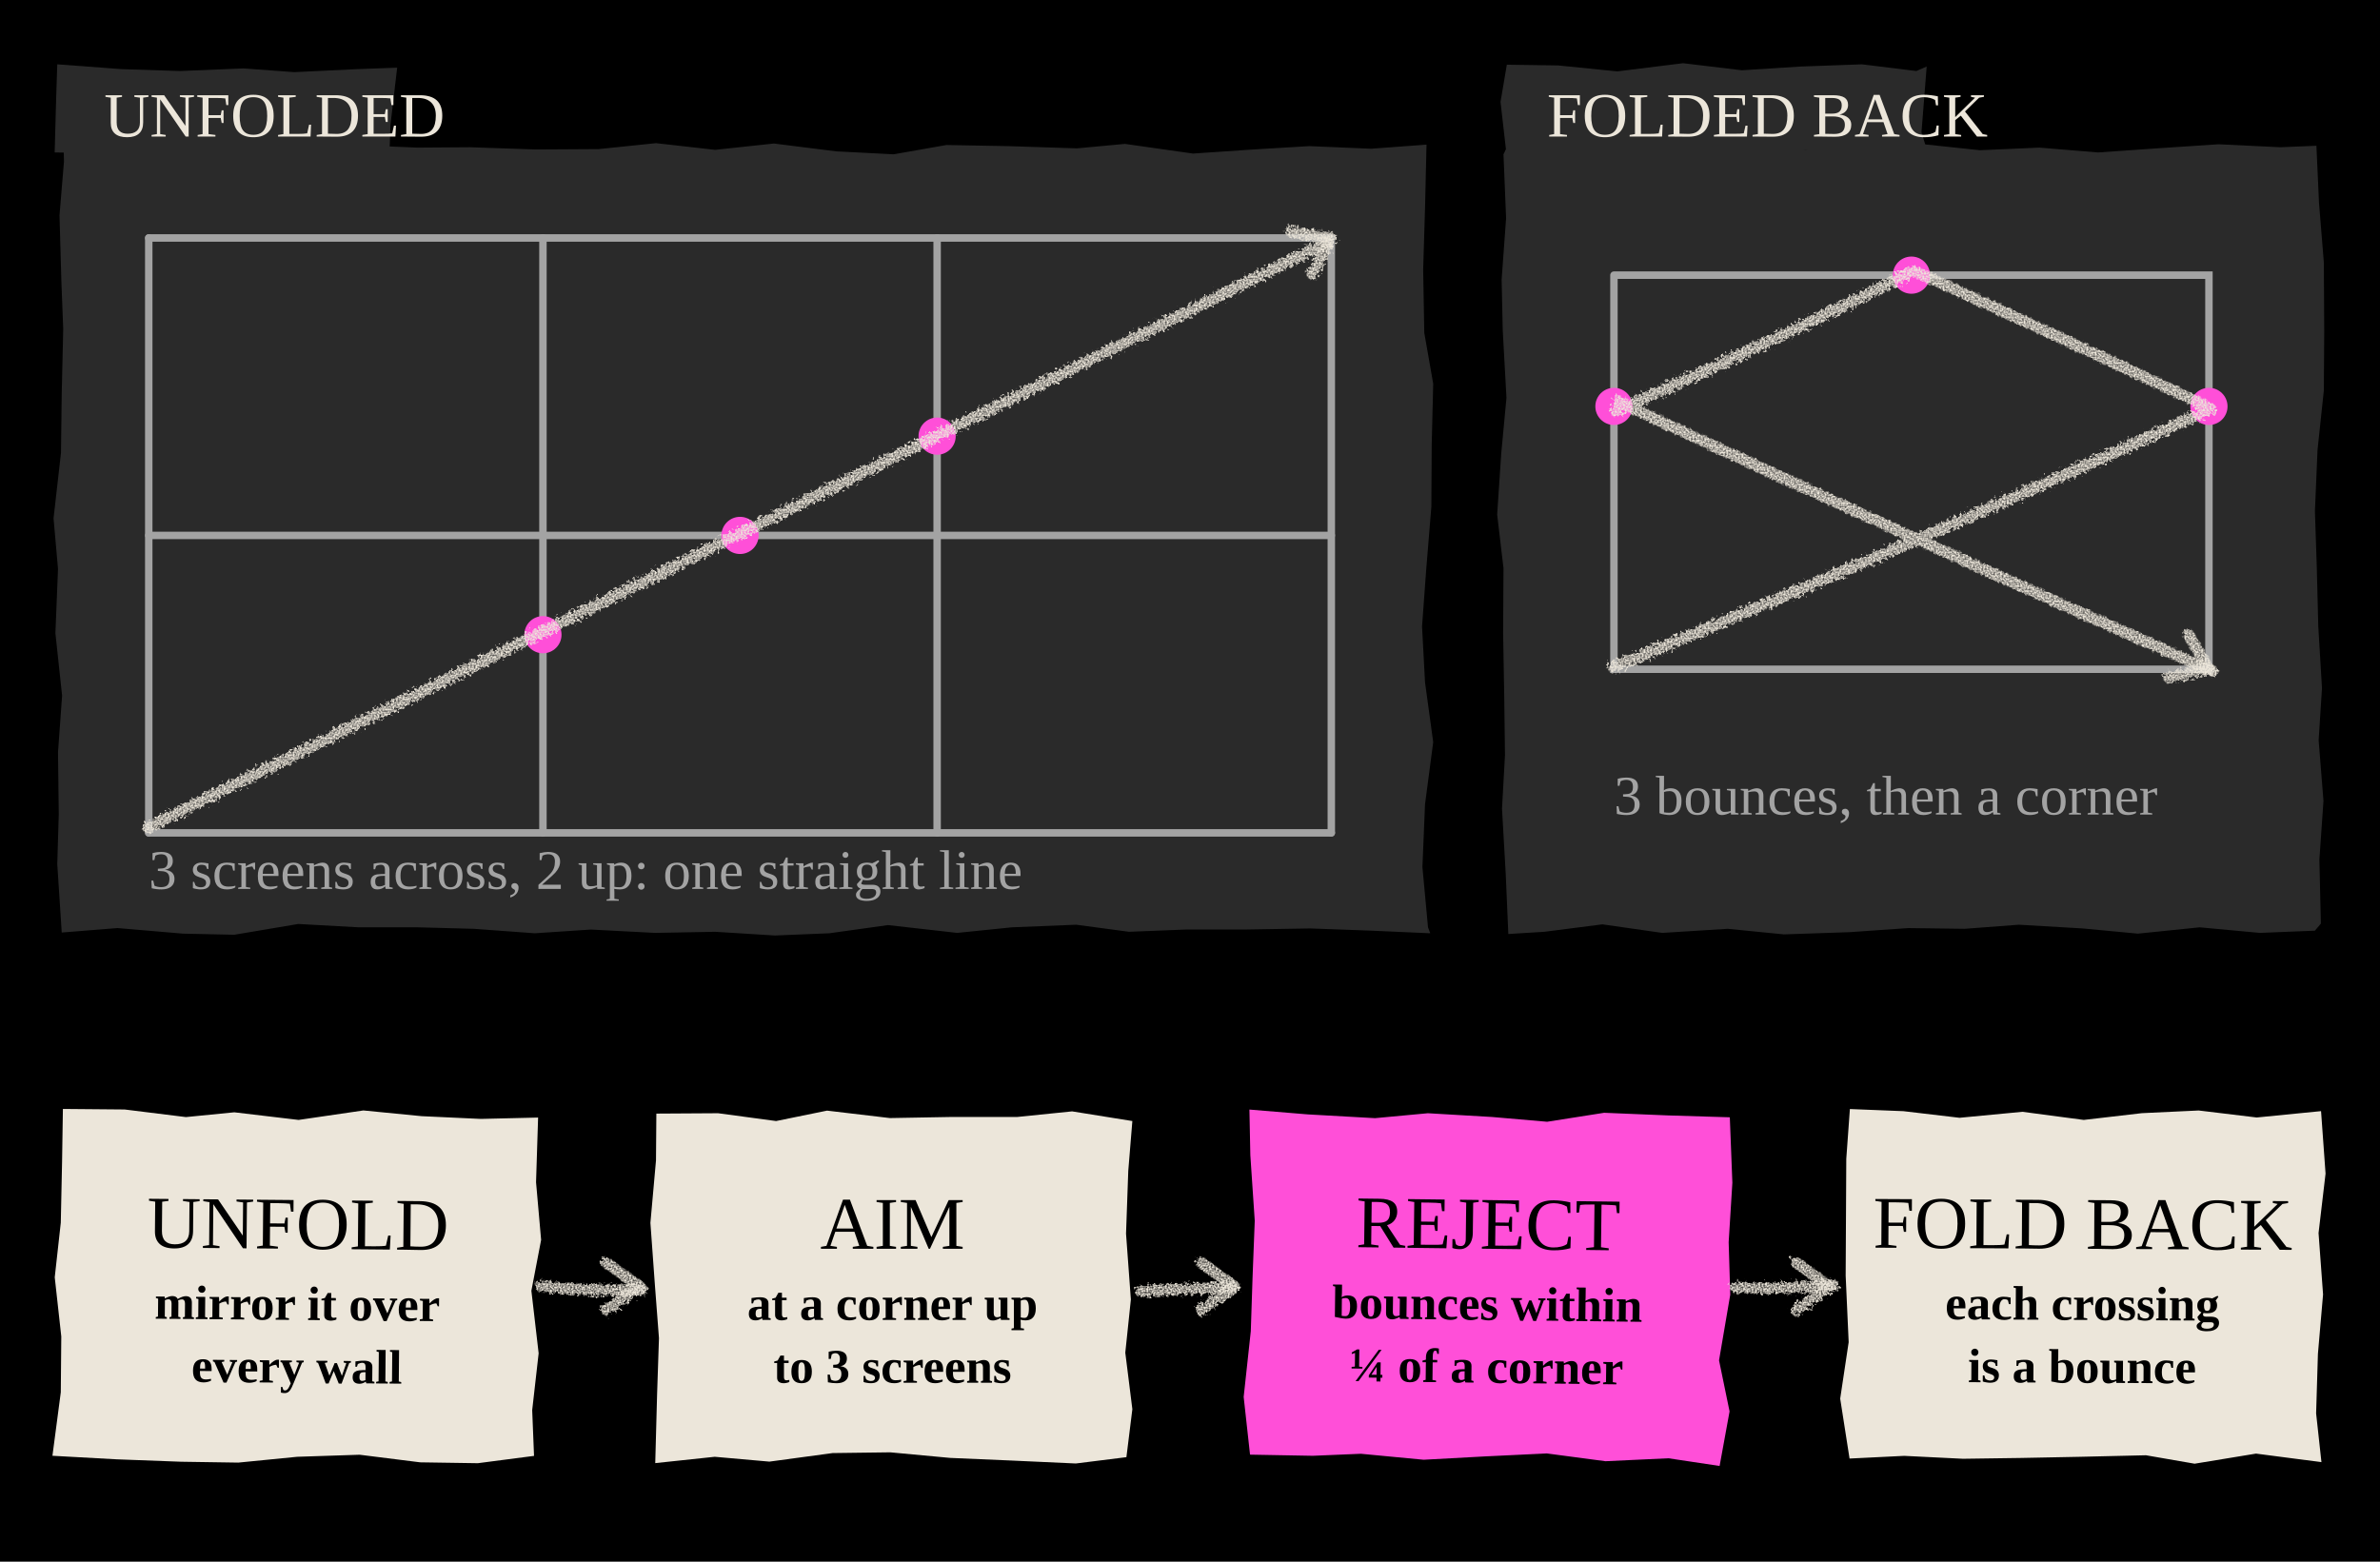
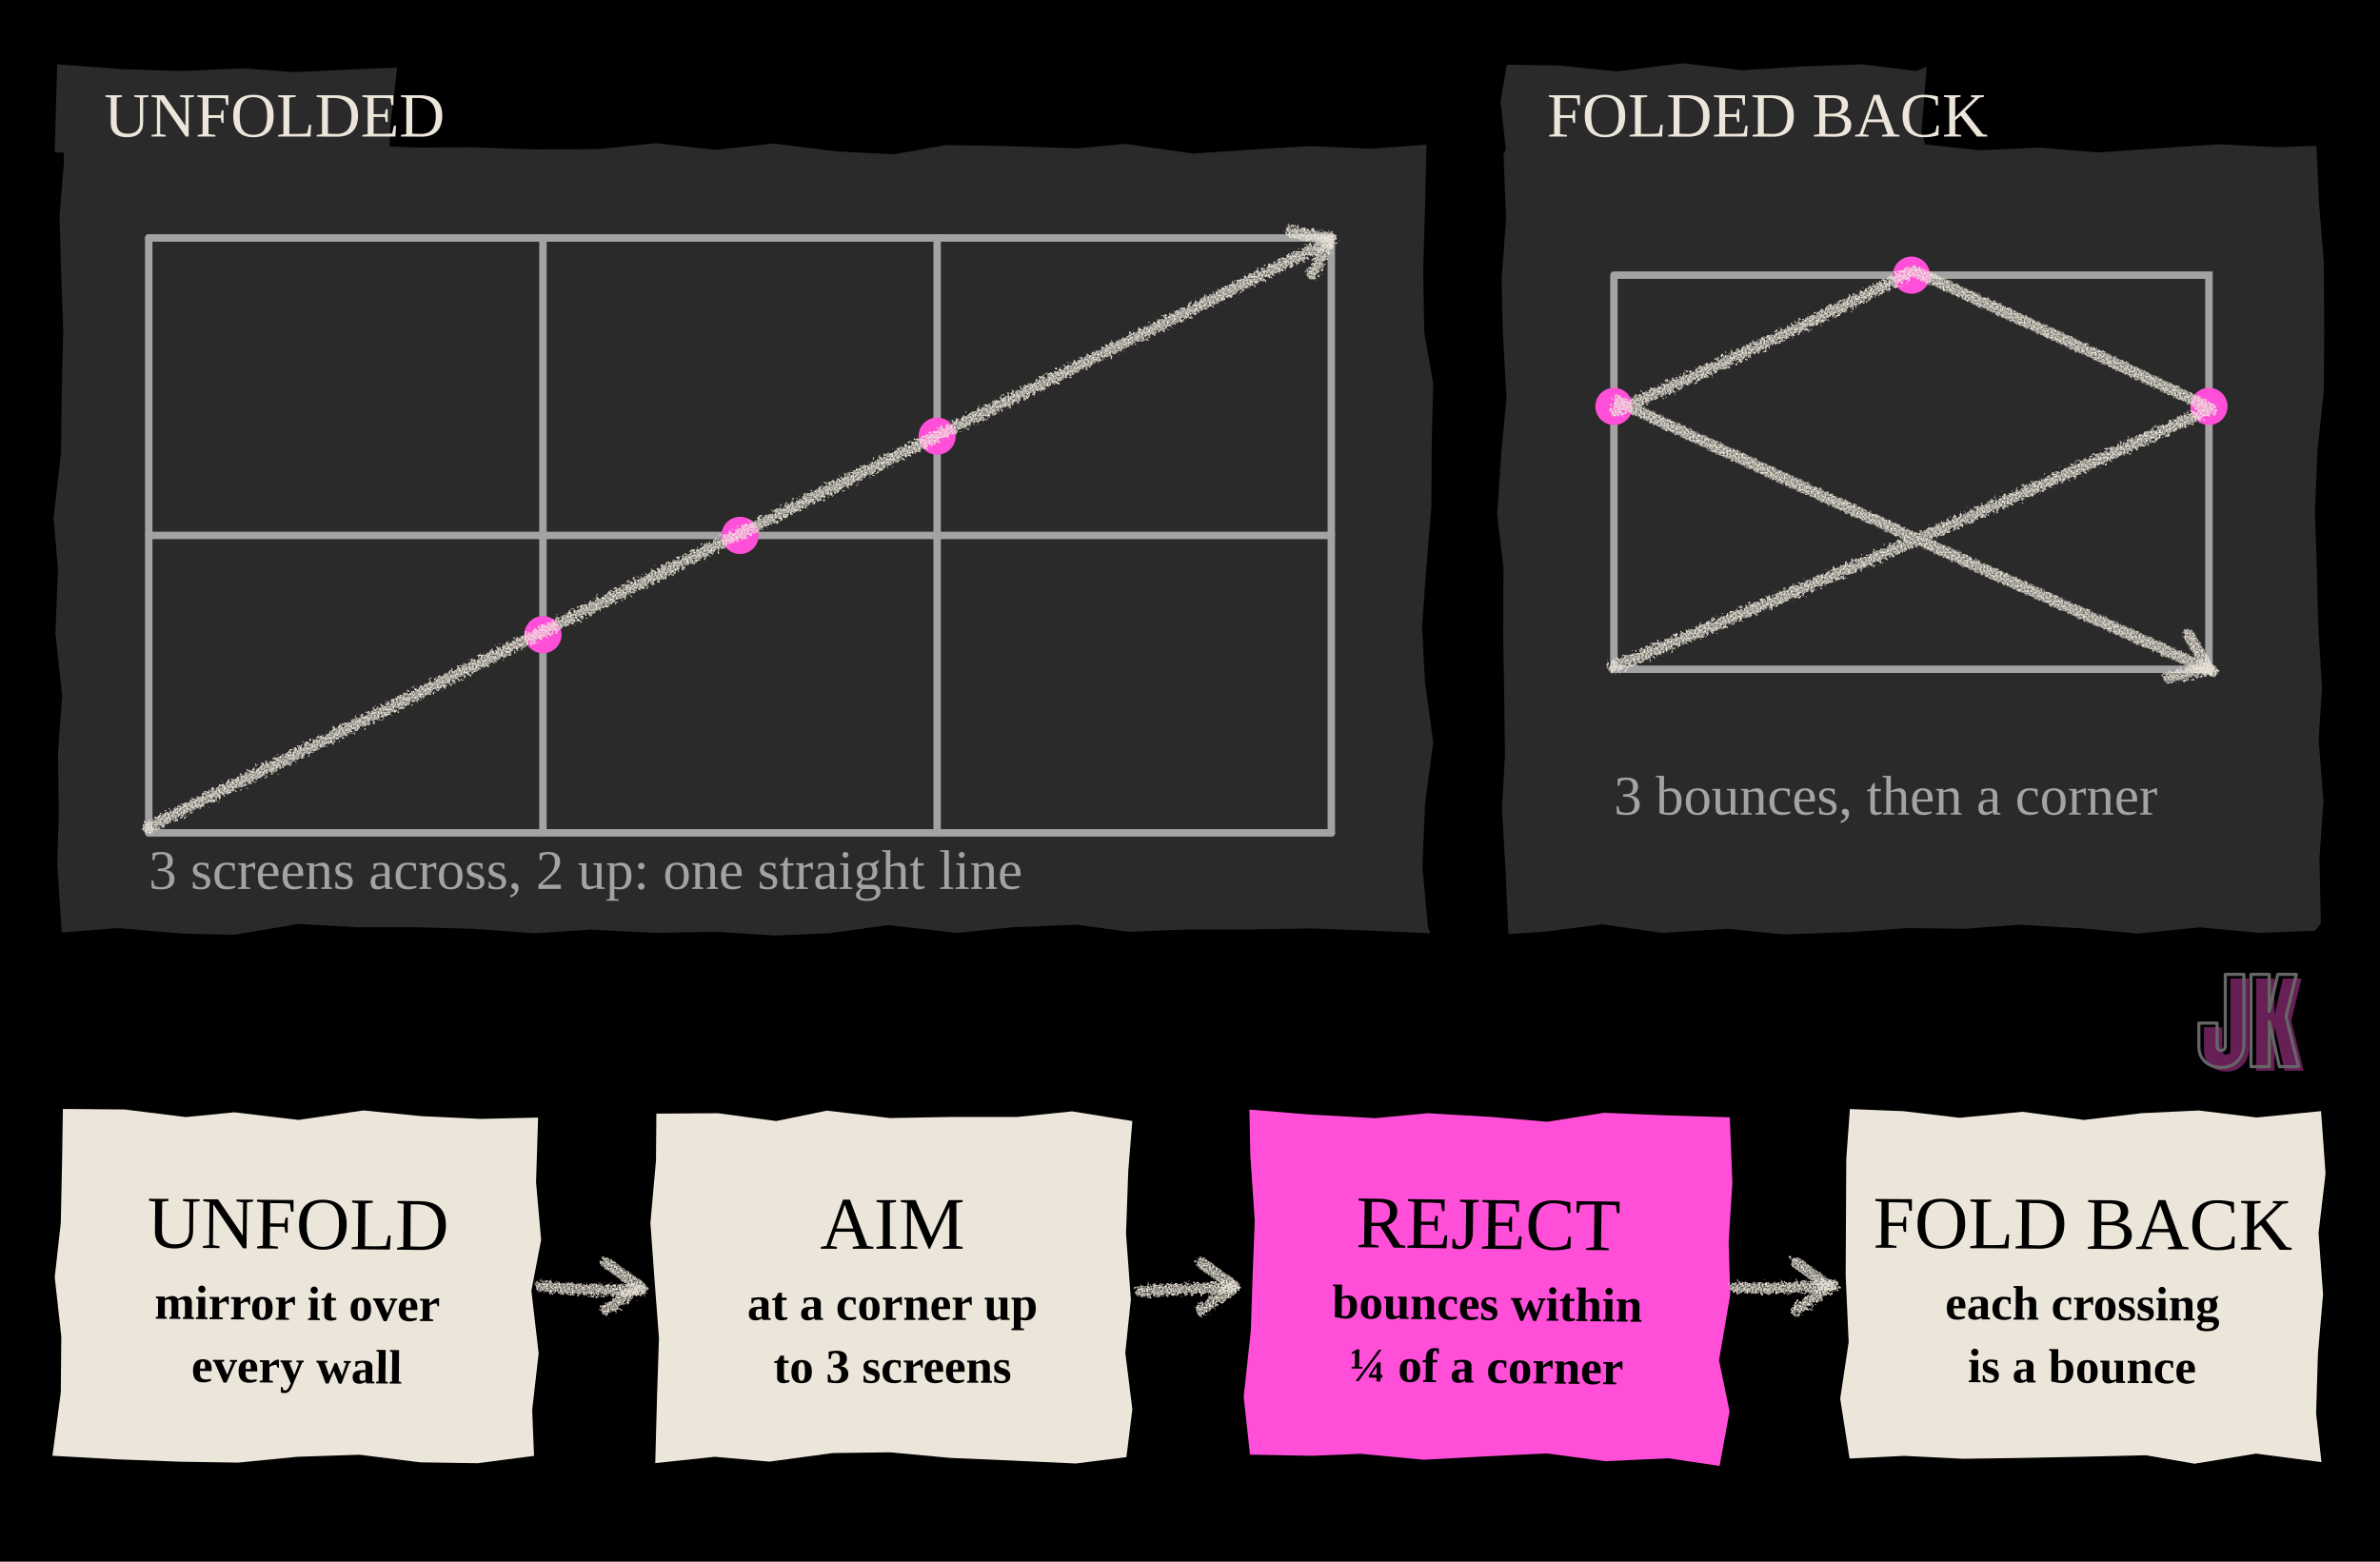
<svg xmlns="http://www.w3.org/2000/svg" viewBox="0 0 640 420" width="640" height="420" role="img" aria-label="How Nothing But Corners aims the logo. Mirror the screen across every wall and a bouncing path becomes a straight line through a grid of screens, where every grid point is a screen corner. The logo aims at a corner up to three screens away, along a step with no common factor so the line passes no other corner on the way. Any path that bounces off a wall within a quarter of the screen of a corner is thrown out, so there are no near misses. Folded back into one screen, each grid line the straight line crossed is a bounce: here, three screens across and two up becomes three bounces that end in the opposite corner.">
  <defs>
    <filter id="nothing-but-corners-how-it-aims-desktop-crayon-1" filterUnits="userSpaceOnUse" x="28.8" y="54.2" width="339" height="179.4">
      <feTurbulence type="fractalNoise" baseFrequency="1.2" numOctaves="2" seed="3" result="n" />
      <feDisplacementMap in="SourceGraphic" in2="n" scale="2.5" result="d" />
      <feTurbulence type="fractalNoise" baseFrequency="2.2" seed="8" result="g" />
      <feColorMatrix in="g" type="matrix" values="0 0 0 0 0  0 0 0 0 0  0 0 0 0 0  0 0 0 -1.6 1.5" result="holes" />
      <feComposite in="d" in2="holes" operator="in" />
    </filter>
    <filter id="nothing-but-corners-how-it-aims-desktop-crayon-2" filterUnits="userSpaceOnUse" x="336.1" y="51.3" width="32.9" height="33.4">
      <feTurbulence type="fractalNoise" baseFrequency="1.2" numOctaves="2" seed="3" result="n" />
      <feDisplacementMap in="SourceGraphic" in2="n" scale="2.5" result="d" />
      <feTurbulence type="fractalNoise" baseFrequency="2.2" seed="8" result="g" />
      <feColorMatrix in="g" type="matrix" values="0 0 0 0 0  0 0 0 0 0  0 0 0 0 0  0 0 0 -1.6 1.5" result="holes" />
      <feComposite in="d" in2="holes" operator="in" />
    </filter>
    <filter id="nothing-but-corners-how-it-aims-desktop-crayon-3" filterUnits="userSpaceOnUse" x="422.8" y="61.9" width="183.2" height="129.6">
      <feTurbulence type="fractalNoise" baseFrequency="1.2" numOctaves="2" seed="3" result="n" />
      <feDisplacementMap in="SourceGraphic" in2="n" scale="2.5" result="d" />
      <feTurbulence type="fractalNoise" baseFrequency="2.2" seed="8" result="g" />
      <feColorMatrix in="g" type="matrix" values="0 0 0 0 0  0 0 0 0 0  0 0 0 0 0  0 0 0 -1.6 1.5" result="holes" />
      <feComposite in="d" in2="holes" operator="in" />
    </filter>
    <filter id="nothing-but-corners-how-it-aims-desktop-crayon-4" filterUnits="userSpaceOnUse" x="572.2" y="159.5" width="32.8" height="33.7">
      <feTurbulence type="fractalNoise" baseFrequency="1.2" numOctaves="2" seed="3" result="n" />
      <feDisplacementMap in="SourceGraphic" in2="n" scale="2.5" result="d" />
      <feTurbulence type="fractalNoise" baseFrequency="2.2" seed="8" result="g" />
      <feColorMatrix in="g" type="matrix" values="0 0 0 0 0  0 0 0 0 0  0 0 0 0 0  0 0 0 -1.6 1.5" result="holes" />
      <feComposite in="d" in2="holes" operator="in" />
    </filter>
    <filter id="nothing-but-corners-how-it-aims-desktop-crayon-5" filterUnits="userSpaceOnUse" x="134.4" y="334.9" width="49.3" height="23.5">
      <feTurbulence type="fractalNoise" baseFrequency="1.2" numOctaves="2" seed="3" result="n" />
      <feDisplacementMap in="SourceGraphic" in2="n" scale="2.5" result="d" />
      <feTurbulence type="fractalNoise" baseFrequency="2.2" seed="8" result="g" />
      <feColorMatrix in="g" type="matrix" values="0 0 0 0 0  0 0 0 0 0  0 0 0 0 0  0 0 0 -1.6 1.5" result="holes" />
      <feComposite in="d" in2="holes" operator="in" />
    </filter>
    <filter id="nothing-but-corners-how-it-aims-desktop-crayon-6" filterUnits="userSpaceOnUse" x="152" y="328.6" width="31" height="34.8">
      <feTurbulence type="fractalNoise" baseFrequency="1.2" numOctaves="2" seed="3" result="n" />
      <feDisplacementMap in="SourceGraphic" in2="n" scale="2.5" result="d" />
      <feTurbulence type="fractalNoise" baseFrequency="2.2" seed="8" result="g" />
      <feColorMatrix in="g" type="matrix" values="0 0 0 0 0  0 0 0 0 0  0 0 0 0 0  0 0 0 -1.6 1.5" result="holes" />
      <feComposite in="d" in2="holes" operator="in" />
    </filter>
    <filter id="nothing-but-corners-how-it-aims-desktop-crayon-7" filterUnits="userSpaceOnUse" x="295.7" y="335.1" width="46.5" height="23.2">
      <feTurbulence type="fractalNoise" baseFrequency="1.2" numOctaves="2" seed="3" result="n" />
      <feDisplacementMap in="SourceGraphic" in2="n" scale="2.5" result="d" />
      <feTurbulence type="fractalNoise" baseFrequency="2.2" seed="8" result="g" />
      <feColorMatrix in="g" type="matrix" values="0 0 0 0 0  0 0 0 0 0  0 0 0 0 0  0 0 0 -1.6 1.5" result="holes" />
      <feComposite in="d" in2="holes" operator="in" />
    </filter>
    <filter id="nothing-but-corners-how-it-aims-desktop-crayon-8" filterUnits="userSpaceOnUse" x="312" y="328.6" width="31" height="34.8">
      <feTurbulence type="fractalNoise" baseFrequency="1.2" numOctaves="2" seed="3" result="n" />
      <feDisplacementMap in="SourceGraphic" in2="n" scale="2.5" result="d" />
      <feTurbulence type="fractalNoise" baseFrequency="2.2" seed="8" result="g" />
      <feColorMatrix in="g" type="matrix" values="0 0 0 0 0  0 0 0 0 0  0 0 0 0 0  0 0 0 -1.6 1.5" result="holes" />
      <feComposite in="d" in2="holes" operator="in" />
    </filter>
    <filter id="nothing-but-corners-how-it-aims-desktop-crayon-9" filterUnits="userSpaceOnUse" x="455.7" y="334.6" width="48.4" height="23.2">
      <feTurbulence type="fractalNoise" baseFrequency="1.2" numOctaves="2" seed="3" result="n" />
      <feDisplacementMap in="SourceGraphic" in2="n" scale="2.5" result="d" />
      <feTurbulence type="fractalNoise" baseFrequency="2.2" seed="8" result="g" />
      <feColorMatrix in="g" type="matrix" values="0 0 0 0 0  0 0 0 0 0  0 0 0 0 0  0 0 0 -1.6 1.5" result="holes" />
      <feComposite in="d" in2="holes" operator="in" />
    </filter>
    <filter id="nothing-but-corners-how-it-aims-desktop-crayon-10" filterUnits="userSpaceOnUse" x="472" y="328.6" width="31" height="34.8">
      <feTurbulence type="fractalNoise" baseFrequency="1.2" numOctaves="2" seed="3" result="n" />
      <feDisplacementMap in="SourceGraphic" in2="n" scale="2.5" result="d" />
      <feTurbulence type="fractalNoise" baseFrequency="2.2" seed="8" result="g" />
      <feColorMatrix in="g" type="matrix" values="0 0 0 0 0  0 0 0 0 0  0 0 0 0 0  0 0 0 -1.6 1.5" result="holes" />
      <feComposite in="d" in2="holes" operator="in" />
    </filter>
  </defs>
  <rect width="640" height="420" fill="#000000" />
  <path class="d-paper" d="M17.1,38.5 L33.4,41.1 L48.1,41.6 L62.6,40.9 L80.7,41.5 L95.4,39 L112.2,39.7 L126.4,39.6 L144.1,40.2 L161,40.1 L176.4,38.5 L192.3,40.3 L208.1,38.6 L224.8,40.7 L240.3,41.5 L254.5,39 L271.1,39.3 L289.6,39.9 L302.5,38.7 L320.8,41.3 L337,40.2 L352.1,39.3 L368.7,40 L383.6,38.9 L383.2,56 L382.7,72.5 L383,89.5 L385.4,103.2 L385,119.5 L384.9,136.3 L383.5,153.4 L382.4,168.5 L383.2,183.5 L385.4,199.6 L383.2,216.3 L382.5,233.2 L384,249.4 L384.6,251 L368.8,250.3 L352.3,249.7 L334.4,250 L318.8,250 L303.6,250.6 L289.4,248.7 L272.1,249.4 L257.4,250.9 L238.8,248.8 L223,251 L208.4,251.6 L192.3,250.6 L176.2,250.9 L158.9,250 L143.8,251 L127.4,249.8 L112.4,249.4 L96.5,249.4 L80.2,248.5 L63,251.4 L49.2,251.1 L31.6,249.6 L16.6,250.8 L15.4,232.4 L15.8,219 L15.6,202.3 L16.7,187.1 L14.9,170.3 L15.6,153 L14.4,139.4 L16.4,121.8 L16.6,105.8 L17,88.5 L16.5,75.5 L16,57.9 L17.2,43.5 Z" fill="#2a2a2a" />
  <path class="d-paper" d="M15.4,17.3 L32.8,18.6 L48.4,19.1 L65.5,18.4 L79.1,19.4 L95.9,18.6 L106.8,18.2 L105,33.6 L104.7,42 L88.7,42.6 L72.9,42 L56.6,42.6 L41.3,43 L27,41.2 L14.7,41 L15.1,26.5 Z" fill="#2a2a2a" />
  <text x="28" y="31" font-family="var(--font-anton, Anton), Impact, sans-serif" font-size="17" fill="#ece6da" text-anchor="start" dominant-baseline="central">UNFOLDED</text>
  <path class="d-paper" d="M405.1,39.9 L418.5,38.9 L436.1,40.5 L452.6,40.6 L468.7,39.5 L483.1,40.4 L500.4,40.1 L516.4,38.7 L532.4,40.4 L548.4,39.7 L564.2,41 L580,39.9 L596.6,38.8 L613.2,39.6 L622.9,39.2 L623.6,54.6 L624.9,70.6 L625,89.1 L624.9,105 L623.2,121 L622.5,137.5 L623,152.5 L623.4,168.4 L624.4,185.1 L623.5,199.1 L624.8,215.4 L623.7,231.2 L624.1,248.4 L622.5,250.3 L607.7,250.9 L591.5,249.4 L574.9,251.1 L560,249.7 L542.9,248.7 L528.3,249.8 L513.2,249.6 L497.4,250.7 L479.7,251.3 L464.6,249.8 L447,250.9 L430.9,248.6 L415.3,250.6 L405.6,251.2 L404.9,235 L403.9,217.5 L404.7,203.1 L404.5,187.3 L404.2,170.3 L404.3,152.8 L402.6,138.4 L403.7,121.9 L405.1,107 L404.1,88.9 L403.8,75.2 L405,58.7 L404.3,41.5 Z" fill="#2a2a2a" />
  <path class="d-paper" d="M405.2,17.4 L419,17.6 L434.9,19.2 L452.6,17 L468.4,18.9 L484.1,17.9 L500.7,17.3 L515.3,19.1 L518.1,17.9 L516.7,35.6 L519,43 L500.8,42.1 L485.6,40.4 L470.7,41.3 L453.6,42.5 L437.3,42.1 L420.9,42.8 L404.7,40.4 L405.1,41.4 L403.5,27.4 Z" fill="#2a2a2a" />
  <text x="416" y="31" font-family="var(--font-anton, Anton), Impact, sans-serif" font-size="17" fill="#ece6da" text-anchor="start" dominant-baseline="central">FOLDED BACK</text>
  <path d="M40,64 L40,224" fill="none" stroke="#a3a3a3" stroke-width="2" stroke-linecap="round" />
  <path d="M146,64 L146,224" fill="none" stroke="#a3a3a3" stroke-width="2" stroke-linecap="round" />
  <path d="M252,64 L252,224" fill="none" stroke="#a3a3a3" stroke-width="2" stroke-linecap="round" />
  <path d="M358,64 L358,224" fill="none" stroke="#a3a3a3" stroke-width="2" stroke-linecap="round" />
  <path d="M40,64 L358,64" fill="none" stroke="#a3a3a3" stroke-width="2" stroke-linecap="round" />
  <path d="M40,144 L358,144" fill="none" stroke="#a3a3a3" stroke-width="2" stroke-linecap="round" />
  <path d="M40,224 L358,224" fill="none" stroke="#a3a3a3" stroke-width="2" stroke-linecap="round" />
  <circle cx="146" cy="170.7" r="5" fill="#ff4fd8" />
  <circle cx="199" cy="144" r="5" fill="#ff4fd8" />
  <circle cx="252" cy="117.3" r="5" fill="#ff4fd8" />
  <path d="M434,74 L594,74 L594,180 L434,180 L434,74" fill="none" stroke="#a3a3a3" stroke-width="2" stroke-linecap="round" />
  <circle cx="594" cy="109.3" r="5" fill="#ff4fd8" />
  <circle cx="514" cy="74" r="5" fill="#ff4fd8" />
  <circle cx="434" cy="109.3" r="5" fill="#ff4fd8" />
  <text x="434" y="214" font-family="var(--font-hanken-grotesk, 'Hanken Grotesk'), Arial, sans-serif" font-size="15" fill="#a3a3a3" text-anchor="start" dominant-baseline="central">3 bounces, then a corner</text>
  <text x="40" y="234" font-family="var(--font-hanken-grotesk, 'Hanken Grotesk'), Arial, sans-serif" font-size="15" fill="#a3a3a3" text-anchor="start" dominant-baseline="central">3 screens across, 2 up: one straight line</text>
  <g transform="rotate(0.5 80 346)">
    <path class="d-paper" d="M16.5,298.8 L33.1,298.8 L49.6,300.7 L62.6,299.3 L79.9,301.2 L97.3,298.5 L113,299.9 L128.9,300.5 L144.3,300 L143.9,317.4 L145.4,332.9 L142.9,346.6 L145,363.4 L143.4,378.7 L144,391 L128.9,393.1 L113.4,393 L97.1,391.1 L80.3,391.8 L64.5,393.5 L49.1,393.4 L31.7,392.9 L14.5,392.1 L16.6,375 L16.6,360 L14.7,344.1 L16.2,329.4 L16.4,313.1 Z" fill="#ece6da" />
    <text x="80" y="329.1" font-family="var(--font-anton, Anton), Impact, sans-serif" font-size="20" fill="#000000" text-anchor="middle" dominant-baseline="central">UNFOLD</text>
    <text x="80" y="350.6" font-family="var(--font-hanken-grotesk, 'Hanken Grotesk'), Arial, sans-serif" font-size="13" font-weight="600" fill="#000000" text-anchor="middle" dominant-baseline="central">mirror it over</text>
    <text x="80" y="367.5" font-family="var(--font-hanken-grotesk, 'Hanken Grotesk'), Arial, sans-serif" font-size="13" font-weight="600" fill="#000000" text-anchor="middle" dominant-baseline="central">every wall</text>
  </g>
  <g transform="rotate(0 240 346)">
    <path class="d-paper" d="M176.5,299.5 L193.1,299.4 L208.7,301.5 L222.4,298.7 L239.3,300.7 L256.1,300.4 L273.6,300.4 L288.3,298.9 L304.5,301.5 L303.4,314.9 L302.8,331.8 L304.1,349.5 L302.6,363.8 L304.5,379 L302.9,391.9 L289.3,393.6 L271.8,392.8 L255.5,392.1 L239.4,390.6 L223.9,390.8 L206.9,393.1 L192.2,391.8 L176.2,393.5 L176.7,374.9 L177.2,359.9 L176.1,345.5 L174.9,328.9 L176.4,312.1 Z" fill="#ece6da" />
    <text x="240" y="329.1" font-family="var(--font-anton, Anton), Impact, sans-serif" font-size="20" fill="#000000" text-anchor="middle" dominant-baseline="central">AIM</text>
    <text x="240" y="350.6" font-family="var(--font-hanken-grotesk, 'Hanken Grotesk'), Arial, sans-serif" font-size="13" font-weight="600" fill="#000000" text-anchor="middle" dominant-baseline="central">at a corner up</text>
    <text x="240" y="367.5" font-family="var(--font-hanken-grotesk, 'Hanken Grotesk'), Arial, sans-serif" font-size="13" font-weight="600" fill="#000000" text-anchor="middle" dominant-baseline="central">to 3 screens</text>
  </g>
  <g transform="rotate(0.7 400 346)">
    <path class="d-paper" d="M335.4,299.2 L351,300.3 L369.2,301.1 L383.4,299.6 L400.7,300.4 L415.5,301.5 L430.8,298.9 L448,299.4 L464.6,299.7 L465.5,317.3 L464.7,333.3 L465.3,347.4 L462.5,365.1 L465.5,378.8 L463,393.5 L449.2,391.6 L432.3,392.6 L416.5,390.7 L399.9,391.7 L383.4,392.8 L366.5,391.4 L353.6,392.1 L336.7,392 L334.8,376.5 L336.5,358.8 L336.8,344.2 L337.2,329.1 L335.8,311.5 Z" fill="#ff4fd8" />
    <text x="400" y="329.1" font-family="var(--font-anton, Anton), Impact, sans-serif" font-size="20" fill="#000000" text-anchor="middle" dominant-baseline="central">REJECT</text>
    <text x="400" y="350.6" font-family="var(--font-hanken-grotesk, 'Hanken Grotesk'), Arial, sans-serif" font-size="13" font-weight="600" fill="#000000" text-anchor="middle" dominant-baseline="central">bounces within</text>
    <text x="400" y="367.5" font-family="var(--font-hanken-grotesk, 'Hanken Grotesk'), Arial, sans-serif" font-size="13" font-weight="600" fill="#000000" text-anchor="middle" dominant-baseline="central">¼ of a corner</text>
  </g>
  <g transform="rotate(0.3 560 346)">
    <path class="d-paper" d="M497.2,298.6 L511.6,299.1 L526.7,300.8 L543.6,299.1 L560.1,301.2 L575.7,299.3 L591,298.5 L606.6,300.3 L623.9,298.5 L625.2,315.3 L623.4,331.3 L624.7,347.8 L623.4,363.8 L623,379.8 L624.5,392.9 L606.9,390.7 L590.4,393.5 L577.3,391.3 L559.8,391.8 L543.7,392.2 L528.1,392.5 L512.3,391.8 L497.6,392.6 L495,376.5 L497.2,361.3 L496.3,343.4 L496.3,326.7 L496.3,312 Z" fill="#ece6da" />
    <text x="560" y="329.1" font-family="var(--font-anton, Anton), Impact, sans-serif" font-size="20" fill="#000000" text-anchor="middle" dominant-baseline="central">FOLD BACK</text>
    <text x="560" y="350.6" font-family="var(--font-hanken-grotesk, 'Hanken Grotesk'), Arial, sans-serif" font-size="13" font-weight="600" fill="#000000" text-anchor="middle" dominant-baseline="central">each crossing</text>
    <text x="560" y="367.5" font-family="var(--font-hanken-grotesk, 'Hanken Grotesk'), Arial, sans-serif" font-size="13" font-weight="600" fill="#000000" text-anchor="middle" dominant-baseline="central">is a bounce</text>
  </g>
  <g class="d-flow">
    <path d="M39.8,222.6 Q199.5,143.2 356.8,65.2" fill="none" stroke="#ece6da" stroke-width="3" stroke-linecap="round" stroke-linejoin="round" filter="url(#nothing-but-corners-how-it-aims-desktop-crayon-1)" />
    <path d="M352.9,73.7 L358,64 L347.1,62.3" fill="none" stroke="#ece6da" stroke-width="3" stroke-linecap="round" stroke-linejoin="round" filter="url(#nothing-but-corners-how-it-aims-desktop-crayon-2)" />
  </g>
  <g class="d-flow">
    <path d="M433.8,179.4 Q515.3,146.1 594.5,110 M593,109.1 Q553.7,90.5 515,73 M514.7,72.9 Q474.5,93 434.4,110.5 M435.1,108 Q514,144.9 595,180.5" fill="none" stroke="#ece6da" stroke-width="3" stroke-linecap="round" stroke-linejoin="round" filter="url(#nothing-but-corners-how-it-aims-desktop-crayon-3)" />
    <path d="M583.2,182.2 L594,180 L588.4,170.5" fill="none" stroke="#ece6da" stroke-width="3" stroke-linecap="round" stroke-linejoin="round" filter="url(#nothing-but-corners-how-it-aims-desktop-crayon-4)" />
  </g>
  <g class="d-flow">
    <path d="M145.4,345.9 Q158.4,347.4 172.7,346.8" fill="none" stroke="#ece6da" stroke-width="3" stroke-linecap="round" stroke-linejoin="round" filter="url(#nothing-but-corners-how-it-aims-desktop-crayon-5)" />
    <path d="M163,352.4 L172,346 L163,339.6" fill="none" stroke="#ece6da" stroke-width="3" stroke-linecap="round" stroke-linejoin="round" filter="url(#nothing-but-corners-how-it-aims-desktop-crayon-6)" />
  </g>
  <g class="d-flow">
    <path d="M306.7,347.3 Q317.5,346.8 331.2,346.1" fill="none" stroke="#ece6da" stroke-width="3" stroke-linecap="round" stroke-linejoin="round" filter="url(#nothing-but-corners-how-it-aims-desktop-crayon-7)" />
    <path d="M323,352.4 L332,346 L323,339.6" fill="none" stroke="#ece6da" stroke-width="3" stroke-linecap="round" stroke-linejoin="round" filter="url(#nothing-but-corners-how-it-aims-desktop-crayon-8)" />
  </g>
  <g class="d-flow">
    <path d="M466.7,346.2 Q479.7,346.8 493.1,345.6" fill="none" stroke="#ece6da" stroke-width="3" stroke-linecap="round" stroke-linejoin="round" filter="url(#nothing-but-corners-how-it-aims-desktop-crayon-9)" />
    <path d="M483,352.4 L492,346 L483,339.6" fill="none" stroke="#ece6da" stroke-width="3" stroke-linecap="round" stroke-linejoin="round" filter="url(#nothing-but-corners-how-it-aims-desktop-crayon-10)" />
  </g>
+   <g class="jk-mark" opacity="0.4" aria-hidden="true" transform="translate(592.14 263.17) scale(0.248)">
+     <path d="M26.59 100.91 Q19.83 100.91 14.26 98.3 Q8.69 95.68 5.43 90.54 Q2.16 85.4 2.16 77.9 L2.16 52.84 L21.93 52.84 L21.93 76.7 Q21.93 79.32 22.98 80.91 Q24.03 82.5 26.36 82.5 Q30.85 82.5 30.85 76.99 L30.85 0 L51.02 0 L51.02 75 Q51.02 82.95 47.9 88.78 Q44.77 94.6 39.26 97.76 Q33.75 100.91 26.59 100.91 Z M58.69 100 L58.69 0 L78.47 0 L78.47 40.06 L87.78 0 L107.9 0 L96.7 45.8 L110.23 100 L89.49 100 L78.58 51.59 L78.58 100 Z" fill="#ff4fd8" />
+     <path d="M26.59 100.91 Q19.83 100.91 14.26 98.3 Q8.69 95.68 5.43 90.54 Q2.16 85.4 2.16 77.9 L2.16 52.84 L21.93 52.84 L21.93 76.7 Q21.93 79.32 22.98 80.91 Q24.03 82.5 26.36 82.5 Q30.85 82.5 30.85 76.99 L30.85 0 L51.02 0 L51.02 75 Q51.02 82.95 47.9 88.78 Q44.77 94.6 39.26 97.76 Q33.75 100.91 26.59 100.91 Z M58.69 100 L58.69 0 L78.47 0 L78.47 40.06 L87.78 0 L107.9 0 L96.7 45.8 L110.23 100 L89.49 100 L78.58 51.59 L78.58 100 Z" fill="none" stroke="#fff" stroke-width="3.4" stroke-linejoin="round" transform="translate(-5.6 -4.5)" />
+   </g>
</svg>
